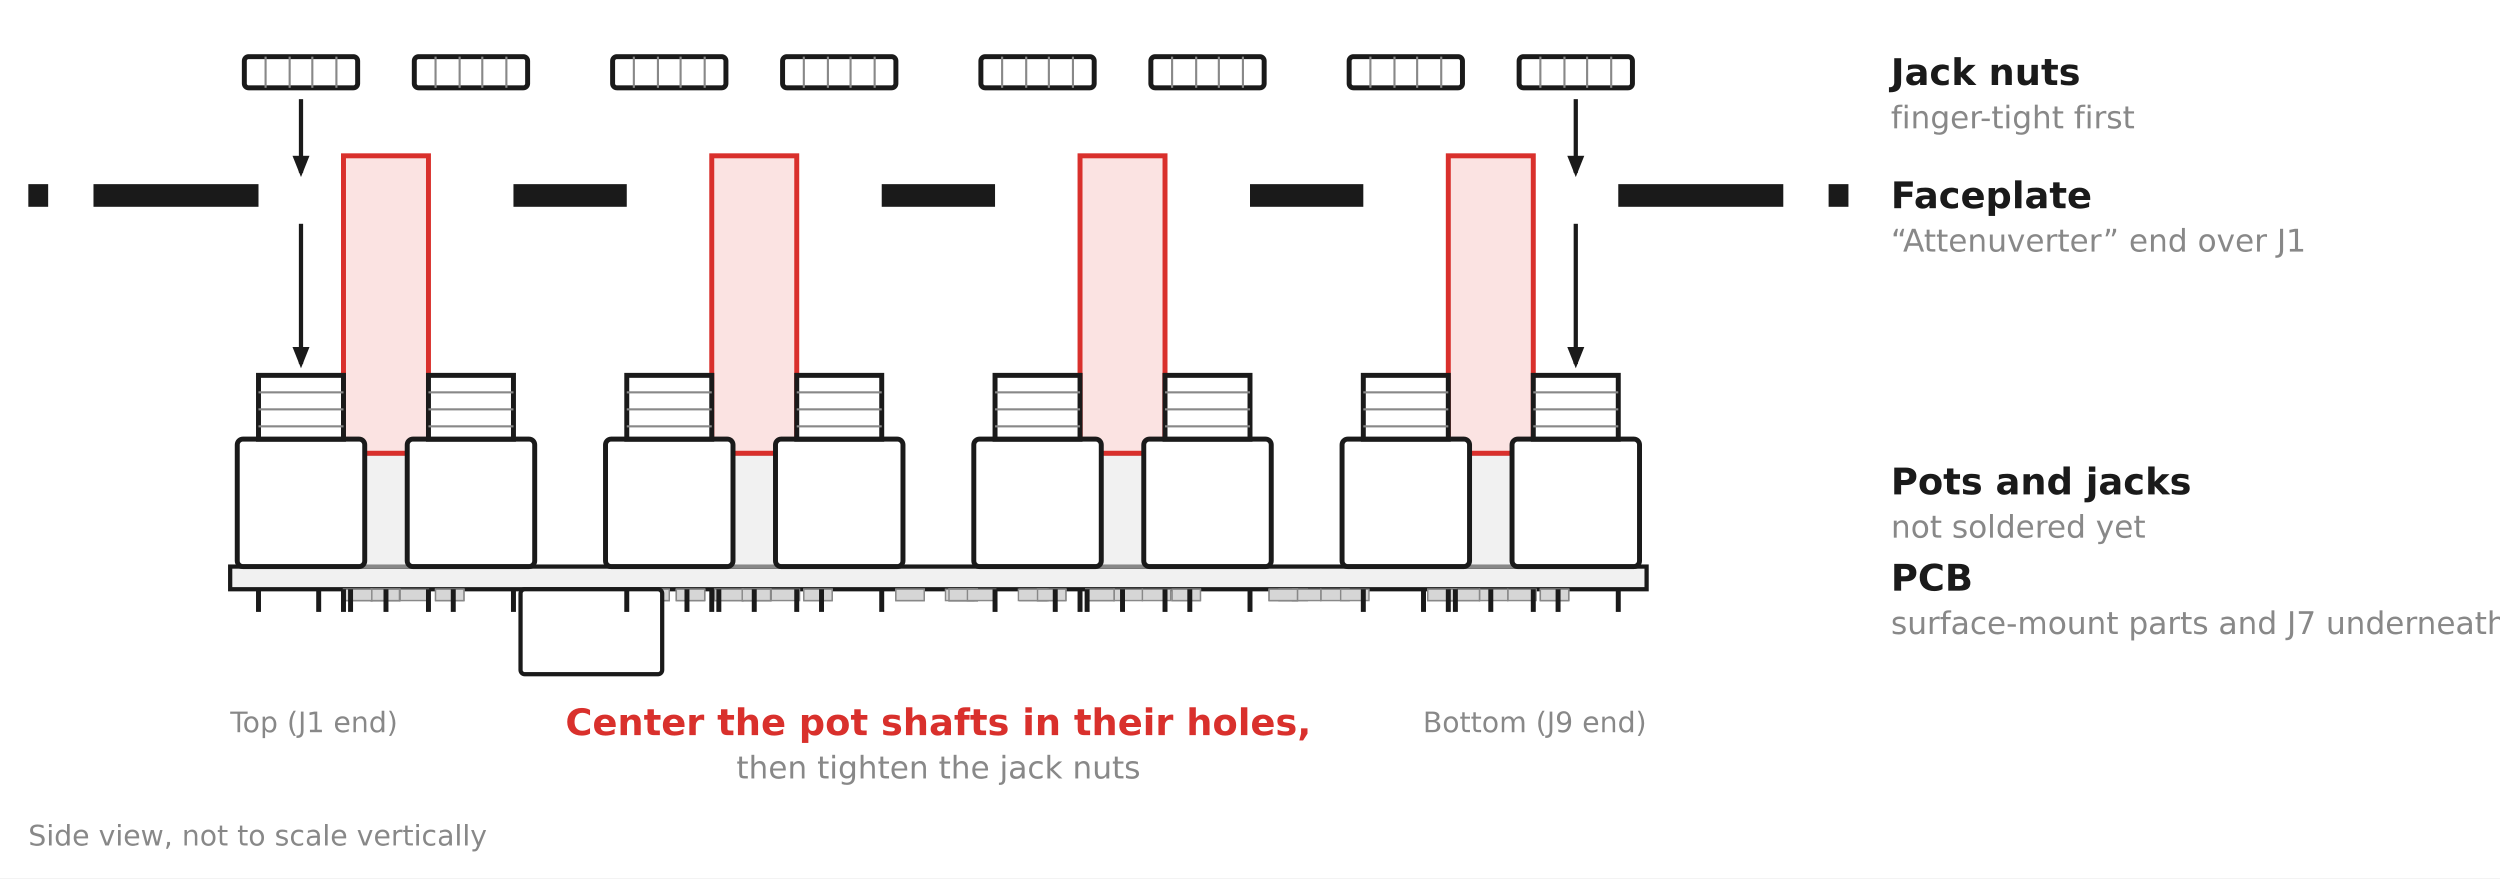
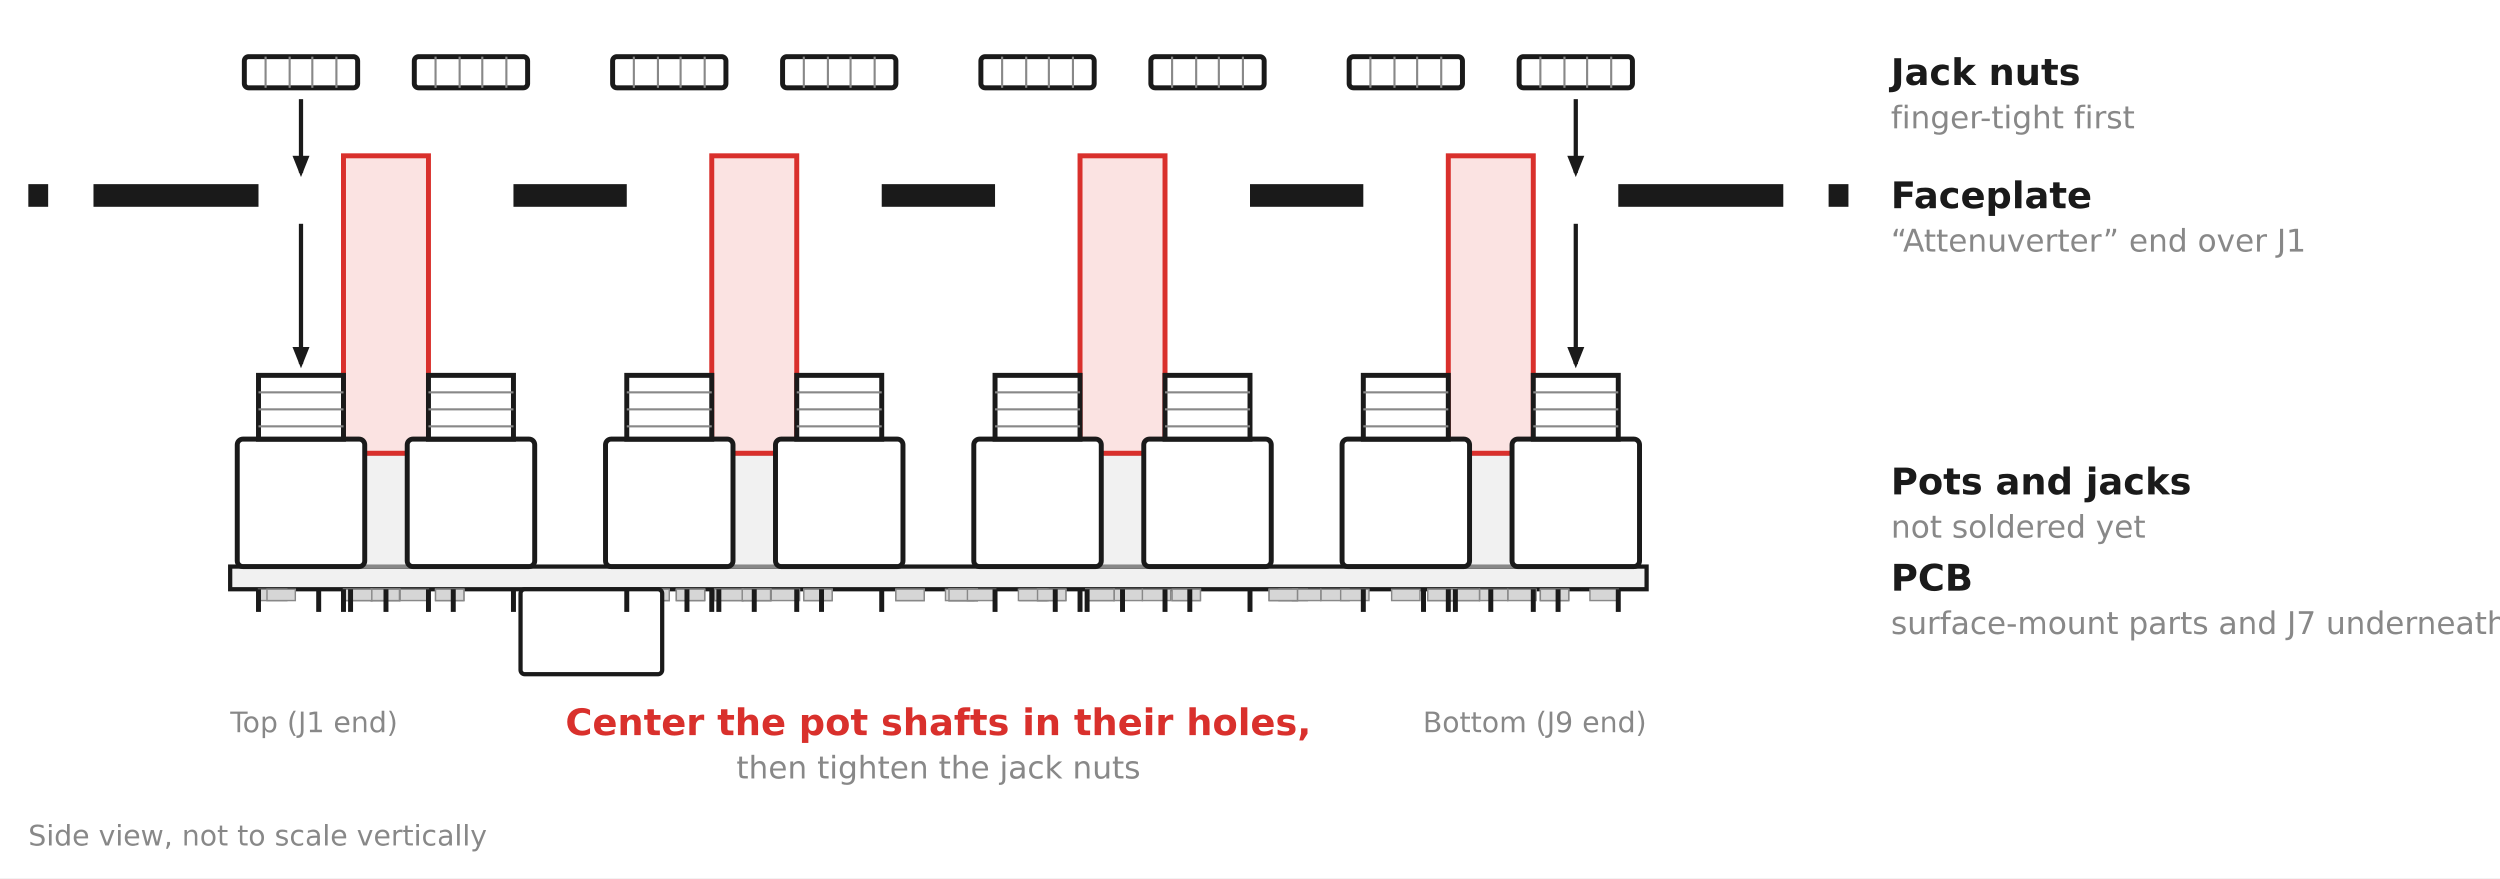
<svg xmlns="http://www.w3.org/2000/svg" viewBox="0.0 20 176.5 62" width="706" height="248">
  <rect x="0.0" y="20" width="176.5" height="62" fill="#fff" />
  <defs>
    <marker id="arr" viewBox="0 0 10 10" refX="8" refY="5" markerWidth="5" markerHeight="5" orient="auto-start-reverse">
      <path d="M0 1 L10 5 L0 9 z" fill="#1a1a1a" />
    </marker>
  </defs>
  <rect x="16.25" y="60" width="100.0" height="1.6" fill="#f1f1f1" stroke="#1a1a1a" stroke-width="0.3" />
  <rect x="67.0" y="61.6" width="2" height="0.8" fill="#d6d6d6" stroke="#888" stroke-width="0.1" />
  <rect x="67.0" y="61.6" width="2" height="0.8" fill="#d6d6d6" stroke="#888" stroke-width="0.1" />
  <rect x="93.25" y="61.6" width="2" height="0.8" fill="#d6d6d6" stroke="#888" stroke-width="0.1" />
  <rect x="66.75" y="61.6" width="2" height="0.8" fill="#d6d6d6" stroke="#888" stroke-width="0.1" />
  <rect x="47.75" y="61.6" width="2" height="0.8" fill="#d6d6d6" stroke="#888" stroke-width="0.1" />
  <rect x="63.25" y="61.6" width="2" height="0.8" fill="#d6d6d6" stroke="#888" stroke-width="0.1" />
  <rect x="72.0" y="61.6" width="2" height="0.8" fill="#d6d6d6" stroke="#888" stroke-width="0.1" />
  <rect x="47.75" y="61.6" width="2" height="0.8" fill="#d6d6d6" stroke="#888" stroke-width="0.1" />
  <rect x="41.25" y="61.6" width="2" height="0.8" fill="#d6d6d6" stroke="#888" stroke-width="0.1" />
  <rect x="90.3" y="61.6" width="2" height="0.8" fill="#d6d6d6" stroke="#888" stroke-width="0.1" />
  <rect x="108.75" y="61.6" width="2" height="0.8" fill="#d6d6d6" stroke="#888" stroke-width="0.1" />
  <rect x="106.45" y="61.6" width="2" height="0.8" fill="#d6d6d6" stroke="#888" stroke-width="0.1" />
  <rect x="73.25" y="61.6" width="2" height="0.8" fill="#d6d6d6" stroke="#888" stroke-width="0.1" />
  <rect x="82.75" y="61.6" width="2" height="0.8" fill="#d6d6d6" stroke="#888" stroke-width="0.1" />
  <rect x="52.45" y="61.6" width="2" height="0.8" fill="#d6d6d6" stroke="#888" stroke-width="0.1" />
  <rect x="80.65" y="61.6" width="2" height="0.8" fill="#d6d6d6" stroke="#888" stroke-width="0.1" />
  <rect x="78.65" y="61.6" width="2" height="0.8" fill="#d6d6d6" stroke="#888" stroke-width="0.1" />
  <rect x="56.75" y="61.6" width="2" height="0.8" fill="#d6d6d6" stroke="#888" stroke-width="0.1" />
  <rect x="30.75" y="61.6" width="2" height="0.8" fill="#d6d6d6" stroke="#888" stroke-width="0.1" />
  <rect x="45.25" y="61.6" width="2" height="0.8" fill="#d6d6d6" stroke="#888" stroke-width="0.1" />
  <rect x="56.75" y="61.6" width="2" height="0.8" fill="#d6d6d6" stroke="#888" stroke-width="0.1" />
  <rect x="104.45" y="61.6" width="2" height="0.8" fill="#d6d6d6" stroke="#888" stroke-width="0.1" />
  <rect x="37.25" y="61.6" width="2" height="0.8" fill="#d6d6d6" stroke="#888" stroke-width="0.1" />
  <rect x="91.25" y="61.6" width="2" height="0.8" fill="#d6d6d6" stroke="#888" stroke-width="0.1" />
  <rect x="82.75" y="61.6" width="2" height="0.8" fill="#d6d6d6" stroke="#888" stroke-width="0.1" />
  <rect x="67.0" y="61.6" width="2" height="0.8" fill="#d6d6d6" stroke="#888" stroke-width="0.1" />
  <rect x="26.25" y="61.6" width="2" height="0.8" fill="#d6d6d6" stroke="#888" stroke-width="0.1" />
  <rect x="28.25" y="61.6" width="2" height="0.8" fill="#d6d6d6" stroke="#888" stroke-width="0.1" />
  <rect x="108.75" y="61.6" width="2" height="0.8" fill="#d6d6d6" stroke="#888" stroke-width="0.1" />
  <rect x="71.9" y="61.6" width="2" height="0.8" fill="#d6d6d6" stroke="#888" stroke-width="0.1" />
  <rect x="45.25" y="61.6" width="2" height="0.8" fill="#d6d6d6" stroke="#888" stroke-width="0.1" />
  <rect x="68.3" y="61.6" width="2" height="0.8" fill="#d6d6d6" stroke="#888" stroke-width="0.1" />
  <rect x="30.75" y="61.6" width="2" height="0.8" fill="#d6d6d6" stroke="#888" stroke-width="0.1" />
  <rect x="54.45" y="61.6" width="2" height="0.8" fill="#d6d6d6" stroke="#888" stroke-width="0.1" />
  <rect x="63.25" y="61.6" width="2" height="0.8" fill="#d6d6d6" stroke="#888" stroke-width="0.1" />
  <rect x="73.25" y="61.6" width="2" height="0.8" fill="#d6d6d6" stroke="#888" stroke-width="0.1" />
  <rect x="94.65" y="61.6" width="2" height="0.8" fill="#d6d6d6" stroke="#888" stroke-width="0.1" />
+   <rect x="112.25" y="61.6" width="2" height="0.8" fill="#d6d6d6" stroke="#888" stroke-width="0.1" />
  <rect x="89.6" y="61.6" width="2" height="0.8" fill="#d6d6d6" stroke="#888" stroke-width="0.1" />
  <rect x="50.45" y="61.6" width="2" height="0.8" fill="#d6d6d6" stroke="#888" stroke-width="0.1" />
  <rect x="26.2" y="61.6" width="2" height="0.8" fill="#d6d6d6" stroke="#888" stroke-width="0.1" />
  <rect x="76.65" y="61.6" width="2" height="0.8" fill="#d6d6d6" stroke="#888" stroke-width="0.1" />
  <rect x="24.25" y="61.6" width="2" height="0.8" fill="#d6d6d6" stroke="#888" stroke-width="0.1" />
  <rect x="102.45" y="61.6" width="2" height="0.8" fill="#d6d6d6" stroke="#888" stroke-width="0.1" />
  <rect x="102.45" y="61.6" width="2" height="0.8" fill="#d6d6d6" stroke="#888" stroke-width="0.1" />
+   <rect x="98.25" y="61.6" width="2" height="0.8" fill="#d6d6d6" stroke="#888" stroke-width="0.1" />
+   <rect x="18.25" y="61.6" width="2" height="0.8" fill="#d6d6d6" stroke="#888" stroke-width="0.1" />
  <rect x="100.8" y="61.6" width="2" height="0.8" fill="#d6d6d6" stroke="#888" stroke-width="0.1" />
  <rect x="52.4" y="61.6" width="2" height="0.8" fill="#d6d6d6" stroke="#888" stroke-width="0.1" />
  <rect x="100.8" y="61.6" width="2" height="0.8" fill="#d6d6d6" stroke="#888" stroke-width="0.1" />
  <rect x="26.2" y="61.6" width="2" height="0.8" fill="#d6d6d6" stroke="#888" stroke-width="0.1" />
  <rect x="50.45" y="61.6" width="2" height="0.8" fill="#d6d6d6" stroke="#888" stroke-width="0.1" />
  <rect x="52.4" y="61.6" width="2" height="0.8" fill="#d6d6d6" stroke="#888" stroke-width="0.1" />
  <rect x="89.6" y="61.6" width="2" height="0.8" fill="#d6d6d6" stroke="#888" stroke-width="0.1" />
  <rect x="76.65" y="61.6" width="2" height="0.8" fill="#d6d6d6" stroke="#888" stroke-width="0.1" />
+   <rect x="18.85" y="61.6" width="2" height="0.8" fill="#d6d6d6" stroke="#888" stroke-width="0.1" />
  <rect x="24.25" y="61.6" width="2" height="0.8" fill="#d6d6d6" stroke="#888" stroke-width="0.1" />
  <rect x="36.75" y="61.6" width="10" height="6" rx="0.3" fill="#fff" stroke="#1a1a1a" stroke-width="0.3" />
  <rect x="22.25" y="52" width="10" height="8" rx="0.4" fill="#f1f1f1" stroke="#888" stroke-width="0.3" />
  <rect x="24.25" y="31" width="6" height="21" fill="#fbe3e2" stroke="#d9302c" stroke-width="0.35" />
  <line x1="22.5" y1="61.6" x2="22.5" y2="63.2" stroke="#1a1a1a" stroke-width="0.35" />
  <line x1="24.75" y1="61.6" x2="24.75" y2="63.2" stroke="#1a1a1a" stroke-width="0.35" />
  <line x1="27.25" y1="61.6" x2="27.25" y2="63.2" stroke="#1a1a1a" stroke-width="0.35" />
  <line x1="32.0" y1="61.6" x2="32.0" y2="63.2" stroke="#1a1a1a" stroke-width="0.35" />
  <rect x="48.25" y="52" width="10" height="8" rx="0.4" fill="#f1f1f1" stroke="#888" stroke-width="0.3" />
  <rect x="50.25" y="31" width="6" height="21" fill="#fbe3e2" stroke="#d9302c" stroke-width="0.35" />
  <line x1="48.5" y1="61.6" x2="48.5" y2="63.2" stroke="#1a1a1a" stroke-width="0.35" />
  <line x1="50.75" y1="61.6" x2="50.75" y2="63.2" stroke="#1a1a1a" stroke-width="0.35" />
  <line x1="53.25" y1="61.6" x2="53.25" y2="63.2" stroke="#1a1a1a" stroke-width="0.35" />
  <line x1="58.0" y1="61.6" x2="58.0" y2="63.2" stroke="#1a1a1a" stroke-width="0.35" />
  <rect x="74.25" y="52" width="10" height="8" rx="0.4" fill="#f1f1f1" stroke="#888" stroke-width="0.3" />
  <rect x="76.25" y="31" width="6" height="21" fill="#fbe3e2" stroke="#d9302c" stroke-width="0.35" />
  <line x1="74.5" y1="61.6" x2="74.5" y2="63.2" stroke="#1a1a1a" stroke-width="0.35" />
  <line x1="76.75" y1="61.6" x2="76.75" y2="63.2" stroke="#1a1a1a" stroke-width="0.35" />
  <line x1="79.25" y1="61.6" x2="79.25" y2="63.2" stroke="#1a1a1a" stroke-width="0.35" />
  <line x1="84.0" y1="61.6" x2="84.0" y2="63.2" stroke="#1a1a1a" stroke-width="0.35" />
  <rect x="100.25" y="52" width="10" height="8" rx="0.4" fill="#f1f1f1" stroke="#888" stroke-width="0.3" />
  <rect x="102.25" y="31" width="6" height="21" fill="#fbe3e2" stroke="#d9302c" stroke-width="0.35" />
  <line x1="100.5" y1="61.6" x2="100.5" y2="63.2" stroke="#1a1a1a" stroke-width="0.35" />
  <line x1="102.75" y1="61.6" x2="102.75" y2="63.2" stroke="#1a1a1a" stroke-width="0.35" />
  <line x1="105.25" y1="61.6" x2="105.25" y2="63.2" stroke="#1a1a1a" stroke-width="0.35" />
  <line x1="110.0" y1="61.6" x2="110.0" y2="63.2" stroke="#1a1a1a" stroke-width="0.35" />
  <rect x="16.75" y="51" width="9" height="9" rx="0.4" fill="#fff" stroke="#1a1a1a" stroke-width="0.35" />
  <rect x="18.25" y="46.5" width="6" height="4.5" fill="#fff" stroke="#1a1a1a" stroke-width="0.35" />
  <line x1="18.25" y1="47.7" x2="24.25" y2="47.7" stroke="#888" stroke-width="0.15" />
  <line x1="18.25" y1="48.9" x2="24.25" y2="48.9" stroke="#888" stroke-width="0.15" />
  <line x1="18.25" y1="50.1" x2="24.25" y2="50.1" stroke="#888" stroke-width="0.15" />
  <line x1="18.25" y1="61.6" x2="18.25" y2="63.2" stroke="#1a1a1a" stroke-width="0.35" />
  <line x1="24.25" y1="61.6" x2="24.25" y2="63.2" stroke="#1a1a1a" stroke-width="0.35" />
  <rect x="28.75" y="51" width="9" height="9" rx="0.4" fill="#fff" stroke="#1a1a1a" stroke-width="0.35" />
  <rect x="30.25" y="46.5" width="6" height="4.5" fill="#fff" stroke="#1a1a1a" stroke-width="0.35" />
  <line x1="30.25" y1="47.7" x2="36.25" y2="47.7" stroke="#888" stroke-width="0.15" />
  <line x1="30.25" y1="48.9" x2="36.25" y2="48.9" stroke="#888" stroke-width="0.15" />
  <line x1="30.25" y1="50.1" x2="36.25" y2="50.1" stroke="#888" stroke-width="0.15" />
  <line x1="30.25" y1="61.6" x2="30.25" y2="63.2" stroke="#1a1a1a" stroke-width="0.35" />
  <line x1="36.25" y1="61.6" x2="36.25" y2="63.2" stroke="#1a1a1a" stroke-width="0.35" />
  <rect x="42.75" y="51" width="9" height="9" rx="0.4" fill="#fff" stroke="#1a1a1a" stroke-width="0.35" />
  <rect x="44.25" y="46.5" width="6" height="4.5" fill="#fff" stroke="#1a1a1a" stroke-width="0.35" />
  <line x1="44.25" y1="47.7" x2="50.25" y2="47.7" stroke="#888" stroke-width="0.15" />
  <line x1="44.25" y1="48.9" x2="50.25" y2="48.9" stroke="#888" stroke-width="0.15" />
  <line x1="44.25" y1="50.1" x2="50.25" y2="50.1" stroke="#888" stroke-width="0.15" />
  <line x1="44.25" y1="61.6" x2="44.25" y2="63.2" stroke="#1a1a1a" stroke-width="0.35" />
  <line x1="50.25" y1="61.6" x2="50.25" y2="63.2" stroke="#1a1a1a" stroke-width="0.35" />
  <rect x="54.75" y="51" width="9" height="9" rx="0.4" fill="#fff" stroke="#1a1a1a" stroke-width="0.35" />
  <rect x="56.25" y="46.5" width="6" height="4.5" fill="#fff" stroke="#1a1a1a" stroke-width="0.35" />
  <line x1="56.25" y1="47.7" x2="62.25" y2="47.7" stroke="#888" stroke-width="0.15" />
  <line x1="56.25" y1="48.9" x2="62.25" y2="48.9" stroke="#888" stroke-width="0.15" />
  <line x1="56.25" y1="50.1" x2="62.25" y2="50.1" stroke="#888" stroke-width="0.15" />
  <line x1="56.25" y1="61.6" x2="56.25" y2="63.2" stroke="#1a1a1a" stroke-width="0.35" />
  <line x1="62.25" y1="61.6" x2="62.25" y2="63.2" stroke="#1a1a1a" stroke-width="0.35" />
  <rect x="68.75" y="51" width="9" height="9" rx="0.4" fill="#fff" stroke="#1a1a1a" stroke-width="0.35" />
  <rect x="70.25" y="46.5" width="6" height="4.5" fill="#fff" stroke="#1a1a1a" stroke-width="0.35" />
  <line x1="70.25" y1="47.7" x2="76.25" y2="47.7" stroke="#888" stroke-width="0.15" />
  <line x1="70.25" y1="48.9" x2="76.25" y2="48.9" stroke="#888" stroke-width="0.15" />
  <line x1="70.25" y1="50.1" x2="76.25" y2="50.1" stroke="#888" stroke-width="0.15" />
  <line x1="70.25" y1="61.6" x2="70.25" y2="63.2" stroke="#1a1a1a" stroke-width="0.35" />
  <line x1="76.25" y1="61.6" x2="76.25" y2="63.2" stroke="#1a1a1a" stroke-width="0.35" />
  <rect x="80.75" y="51" width="9" height="9" rx="0.4" fill="#fff" stroke="#1a1a1a" stroke-width="0.35" />
  <rect x="82.25" y="46.5" width="6" height="4.5" fill="#fff" stroke="#1a1a1a" stroke-width="0.35" />
  <line x1="82.25" y1="47.7" x2="88.25" y2="47.7" stroke="#888" stroke-width="0.15" />
  <line x1="82.25" y1="48.9" x2="88.25" y2="48.9" stroke="#888" stroke-width="0.15" />
  <line x1="82.25" y1="50.1" x2="88.25" y2="50.1" stroke="#888" stroke-width="0.15" />
  <line x1="82.25" y1="61.6" x2="82.25" y2="63.2" stroke="#1a1a1a" stroke-width="0.35" />
  <line x1="88.25" y1="61.6" x2="88.25" y2="63.2" stroke="#1a1a1a" stroke-width="0.35" />
  <rect x="94.75" y="51" width="9" height="9" rx="0.4" fill="#fff" stroke="#1a1a1a" stroke-width="0.35" />
  <rect x="96.25" y="46.5" width="6" height="4.5" fill="#fff" stroke="#1a1a1a" stroke-width="0.35" />
  <line x1="96.25" y1="47.7" x2="102.25" y2="47.7" stroke="#888" stroke-width="0.15" />
  <line x1="96.25" y1="48.9" x2="102.25" y2="48.9" stroke="#888" stroke-width="0.15" />
  <line x1="96.25" y1="50.1" x2="102.25" y2="50.1" stroke="#888" stroke-width="0.15" />
  <line x1="96.25" y1="61.6" x2="96.25" y2="63.2" stroke="#1a1a1a" stroke-width="0.35" />
  <line x1="102.25" y1="61.6" x2="102.25" y2="63.2" stroke="#1a1a1a" stroke-width="0.35" />
  <rect x="106.75" y="51" width="9" height="9" rx="0.4" fill="#fff" stroke="#1a1a1a" stroke-width="0.35" />
  <rect x="108.25" y="46.5" width="6" height="4.5" fill="#fff" stroke="#1a1a1a" stroke-width="0.35" />
  <line x1="108.25" y1="47.7" x2="114.25" y2="47.7" stroke="#888" stroke-width="0.15" />
  <line x1="108.25" y1="48.9" x2="114.25" y2="48.9" stroke="#888" stroke-width="0.15" />
  <line x1="108.25" y1="50.1" x2="114.25" y2="50.1" stroke="#888" stroke-width="0.15" />
  <line x1="108.25" y1="61.6" x2="108.25" y2="63.2" stroke="#1a1a1a" stroke-width="0.35" />
  <line x1="114.25" y1="61.6" x2="114.25" y2="63.2" stroke="#1a1a1a" stroke-width="0.35" />
  <rect x="2.00" y="33" width="1.40" height="1.6" fill="#1a1a1a" />
  <rect x="6.60" y="33" width="11.65" height="1.6" fill="#1a1a1a" />
  <rect x="24.25" y="33" width="-0.50" height="1.6" fill="#1a1a1a" />
  <rect x="30.75" y="33" width="-0.50" height="1.6" fill="#1a1a1a" />
  <rect x="36.25" y="33" width="8.00" height="1.6" fill="#1a1a1a" />
  <rect x="50.25" y="33" width="-0.50" height="1.6" fill="#1a1a1a" />
  <rect x="56.75" y="33" width="-0.50" height="1.6" fill="#1a1a1a" />
  <rect x="62.25" y="33" width="8.00" height="1.6" fill="#1a1a1a" />
  <rect x="76.25" y="33" width="-0.50" height="1.6" fill="#1a1a1a" />
  <rect x="82.75" y="33" width="-0.50" height="1.6" fill="#1a1a1a" />
  <rect x="88.25" y="33" width="8.00" height="1.6" fill="#1a1a1a" />
  <rect x="102.25" y="33" width="-0.50" height="1.6" fill="#1a1a1a" />
  <rect x="108.75" y="33" width="-0.50" height="1.6" fill="#1a1a1a" />
  <rect x="114.25" y="33" width="11.65" height="1.6" fill="#1a1a1a" />
  <rect x="129.10" y="33" width="1.40" height="1.6" fill="#1a1a1a" />
  <rect x="17.25" y="24" width="8" height="2.2" rx="0.3" fill="#fff" stroke="#1a1a1a" stroke-width="0.35" />
  <line x1="18.75" y1="24" x2="18.75" y2="26.2" stroke="#888" stroke-width="0.15" />
  <line x1="20.45" y1="24" x2="20.45" y2="26.2" stroke="#888" stroke-width="0.15" />
  <line x1="22.05" y1="24" x2="22.05" y2="26.2" stroke="#888" stroke-width="0.15" />
  <line x1="23.75" y1="24" x2="23.75" y2="26.2" stroke="#888" stroke-width="0.15" />
  <rect x="29.25" y="24" width="8" height="2.2" rx="0.3" fill="#fff" stroke="#1a1a1a" stroke-width="0.35" />
  <line x1="30.75" y1="24" x2="30.75" y2="26.2" stroke="#888" stroke-width="0.15" />
  <line x1="32.45" y1="24" x2="32.45" y2="26.2" stroke="#888" stroke-width="0.15" />
  <line x1="34.05" y1="24" x2="34.05" y2="26.2" stroke="#888" stroke-width="0.15" />
  <line x1="35.75" y1="24" x2="35.75" y2="26.2" stroke="#888" stroke-width="0.15" />
  <rect x="43.25" y="24" width="8" height="2.2" rx="0.3" fill="#fff" stroke="#1a1a1a" stroke-width="0.35" />
  <line x1="44.75" y1="24" x2="44.75" y2="26.2" stroke="#888" stroke-width="0.15" />
  <line x1="46.45" y1="24" x2="46.45" y2="26.2" stroke="#888" stroke-width="0.15" />
  <line x1="48.05" y1="24" x2="48.05" y2="26.2" stroke="#888" stroke-width="0.15" />
  <line x1="49.75" y1="24" x2="49.75" y2="26.2" stroke="#888" stroke-width="0.15" />
  <rect x="55.25" y="24" width="8" height="2.2" rx="0.3" fill="#fff" stroke="#1a1a1a" stroke-width="0.35" />
  <line x1="56.75" y1="24" x2="56.75" y2="26.2" stroke="#888" stroke-width="0.15" />
  <line x1="58.45" y1="24" x2="58.45" y2="26.2" stroke="#888" stroke-width="0.15" />
  <line x1="60.05" y1="24" x2="60.05" y2="26.2" stroke="#888" stroke-width="0.15" />
  <line x1="61.75" y1="24" x2="61.75" y2="26.2" stroke="#888" stroke-width="0.15" />
  <rect x="69.25" y="24" width="8" height="2.2" rx="0.3" fill="#fff" stroke="#1a1a1a" stroke-width="0.35" />
  <line x1="70.75" y1="24" x2="70.75" y2="26.2" stroke="#888" stroke-width="0.15" />
  <line x1="72.45" y1="24" x2="72.45" y2="26.2" stroke="#888" stroke-width="0.15" />
  <line x1="74.05" y1="24" x2="74.05" y2="26.2" stroke="#888" stroke-width="0.15" />
  <line x1="75.75" y1="24" x2="75.75" y2="26.2" stroke="#888" stroke-width="0.15" />
  <rect x="81.25" y="24" width="8" height="2.2" rx="0.3" fill="#fff" stroke="#1a1a1a" stroke-width="0.35" />
  <line x1="82.75" y1="24" x2="82.75" y2="26.2" stroke="#888" stroke-width="0.15" />
  <line x1="84.45" y1="24" x2="84.45" y2="26.2" stroke="#888" stroke-width="0.15" />
  <line x1="86.05" y1="24" x2="86.05" y2="26.2" stroke="#888" stroke-width="0.15" />
  <line x1="87.75" y1="24" x2="87.75" y2="26.2" stroke="#888" stroke-width="0.15" />
  <rect x="95.25" y="24" width="8" height="2.2" rx="0.3" fill="#fff" stroke="#1a1a1a" stroke-width="0.35" />
  <line x1="96.75" y1="24" x2="96.75" y2="26.2" stroke="#888" stroke-width="0.15" />
  <line x1="98.45" y1="24" x2="98.45" y2="26.2" stroke="#888" stroke-width="0.15" />
  <line x1="100.05" y1="24" x2="100.05" y2="26.2" stroke="#888" stroke-width="0.15" />
  <line x1="101.75" y1="24" x2="101.75" y2="26.2" stroke="#888" stroke-width="0.15" />
  <rect x="107.25" y="24" width="8" height="2.2" rx="0.3" fill="#fff" stroke="#1a1a1a" stroke-width="0.35" />
  <line x1="108.75" y1="24" x2="108.75" y2="26.2" stroke="#888" stroke-width="0.15" />
  <line x1="110.45" y1="24" x2="110.45" y2="26.2" stroke="#888" stroke-width="0.15" />
  <line x1="112.05" y1="24" x2="112.05" y2="26.2" stroke="#888" stroke-width="0.15" />
  <line x1="113.75" y1="24" x2="113.75" y2="26.2" stroke="#888" stroke-width="0.15" />
  <line x1="21.25" y1="27.00" x2="21.25" y2="32.20" stroke="#1a1a1a" stroke-width="0.3" marker-end="url(#arr)" />
  <line x1="21.25" y1="35.80" x2="21.25" y2="45.70" stroke="#1a1a1a" stroke-width="0.3" marker-end="url(#arr)" />
  <line x1="111.25" y1="27.00" x2="111.25" y2="32.20" stroke="#1a1a1a" stroke-width="0.3" marker-end="url(#arr)" />
  <line x1="111.25" y1="35.80" x2="111.25" y2="45.70" stroke="#1a1a1a" stroke-width="0.3" marker-end="url(#arr)" />
  <text x="133.50" y="25.10" font-family="DejaVu Sans, Helvetica, Arial, sans-serif" font-size="2.6" font-weight="bold" fill="#1a1a1a" text-anchor="start" dominant-baseline="central">Jack nuts</text>
  <text x="133.50" y="28.30" font-family="DejaVu Sans, Helvetica, Arial, sans-serif" font-size="2.2" font-weight="normal" fill="#888" text-anchor="start" dominant-baseline="central">finger-tight first</text>
  <text x="133.50" y="33.80" font-family="DejaVu Sans, Helvetica, Arial, sans-serif" font-size="2.6" font-weight="bold" fill="#1a1a1a" text-anchor="start" dominant-baseline="central">Faceplate</text>
  <text x="133.50" y="37.00" font-family="DejaVu Sans, Helvetica, Arial, sans-serif" font-size="2.2" font-weight="normal" fill="#888" text-anchor="start" dominant-baseline="central">“Attenuverter” end over J1</text>
  <text x="133.50" y="54.00" font-family="DejaVu Sans, Helvetica, Arial, sans-serif" font-size="2.6" font-weight="bold" fill="#1a1a1a" text-anchor="start" dominant-baseline="central">Pots and jacks</text>
  <text x="133.50" y="57.20" font-family="DejaVu Sans, Helvetica, Arial, sans-serif" font-size="2.2" font-weight="normal" fill="#888" text-anchor="start" dominant-baseline="central">not soldered yet</text>
  <text x="133.50" y="60.80" font-family="DejaVu Sans, Helvetica, Arial, sans-serif" font-size="2.6" font-weight="bold" fill="#1a1a1a" text-anchor="start" dominant-baseline="central">PCB</text>
  <text x="133.50" y="64.00" font-family="DejaVu Sans, Helvetica, Arial, sans-serif" font-size="2.2" font-weight="normal" fill="#888" text-anchor="start" dominant-baseline="central">surface-mount parts and J7 underneath</text>
  <text x="66.25" y="71.00" font-family="DejaVu Sans, Helvetica, Arial, sans-serif" font-size="2.6" font-weight="bold" fill="#d9302c" text-anchor="middle" dominant-baseline="central">Center the pot shafts in their holes,</text>
  <text x="66.25" y="74.20" font-family="DejaVu Sans, Helvetica, Arial, sans-serif" font-size="2.2" font-weight="normal" fill="#888" text-anchor="middle" dominant-baseline="central">then tighten the jack nuts</text>
  <text x="16.25" y="71.00" font-family="DejaVu Sans, Helvetica, Arial, sans-serif" font-size="2" font-weight="normal" fill="#888" text-anchor="start" dominant-baseline="central">Top (J1 end)</text>
  <text x="116.25" y="71.00" font-family="DejaVu Sans, Helvetica, Arial, sans-serif" font-size="2" font-weight="normal" fill="#888" text-anchor="end" dominant-baseline="central">Bottom (J9 end)</text>
  <text x="2.00" y="79.00" font-family="DejaVu Sans, Helvetica, Arial, sans-serif" font-size="2" font-weight="normal" fill="#888" text-anchor="start" dominant-baseline="central">Side view, not to scale vertically</text>
</svg>
